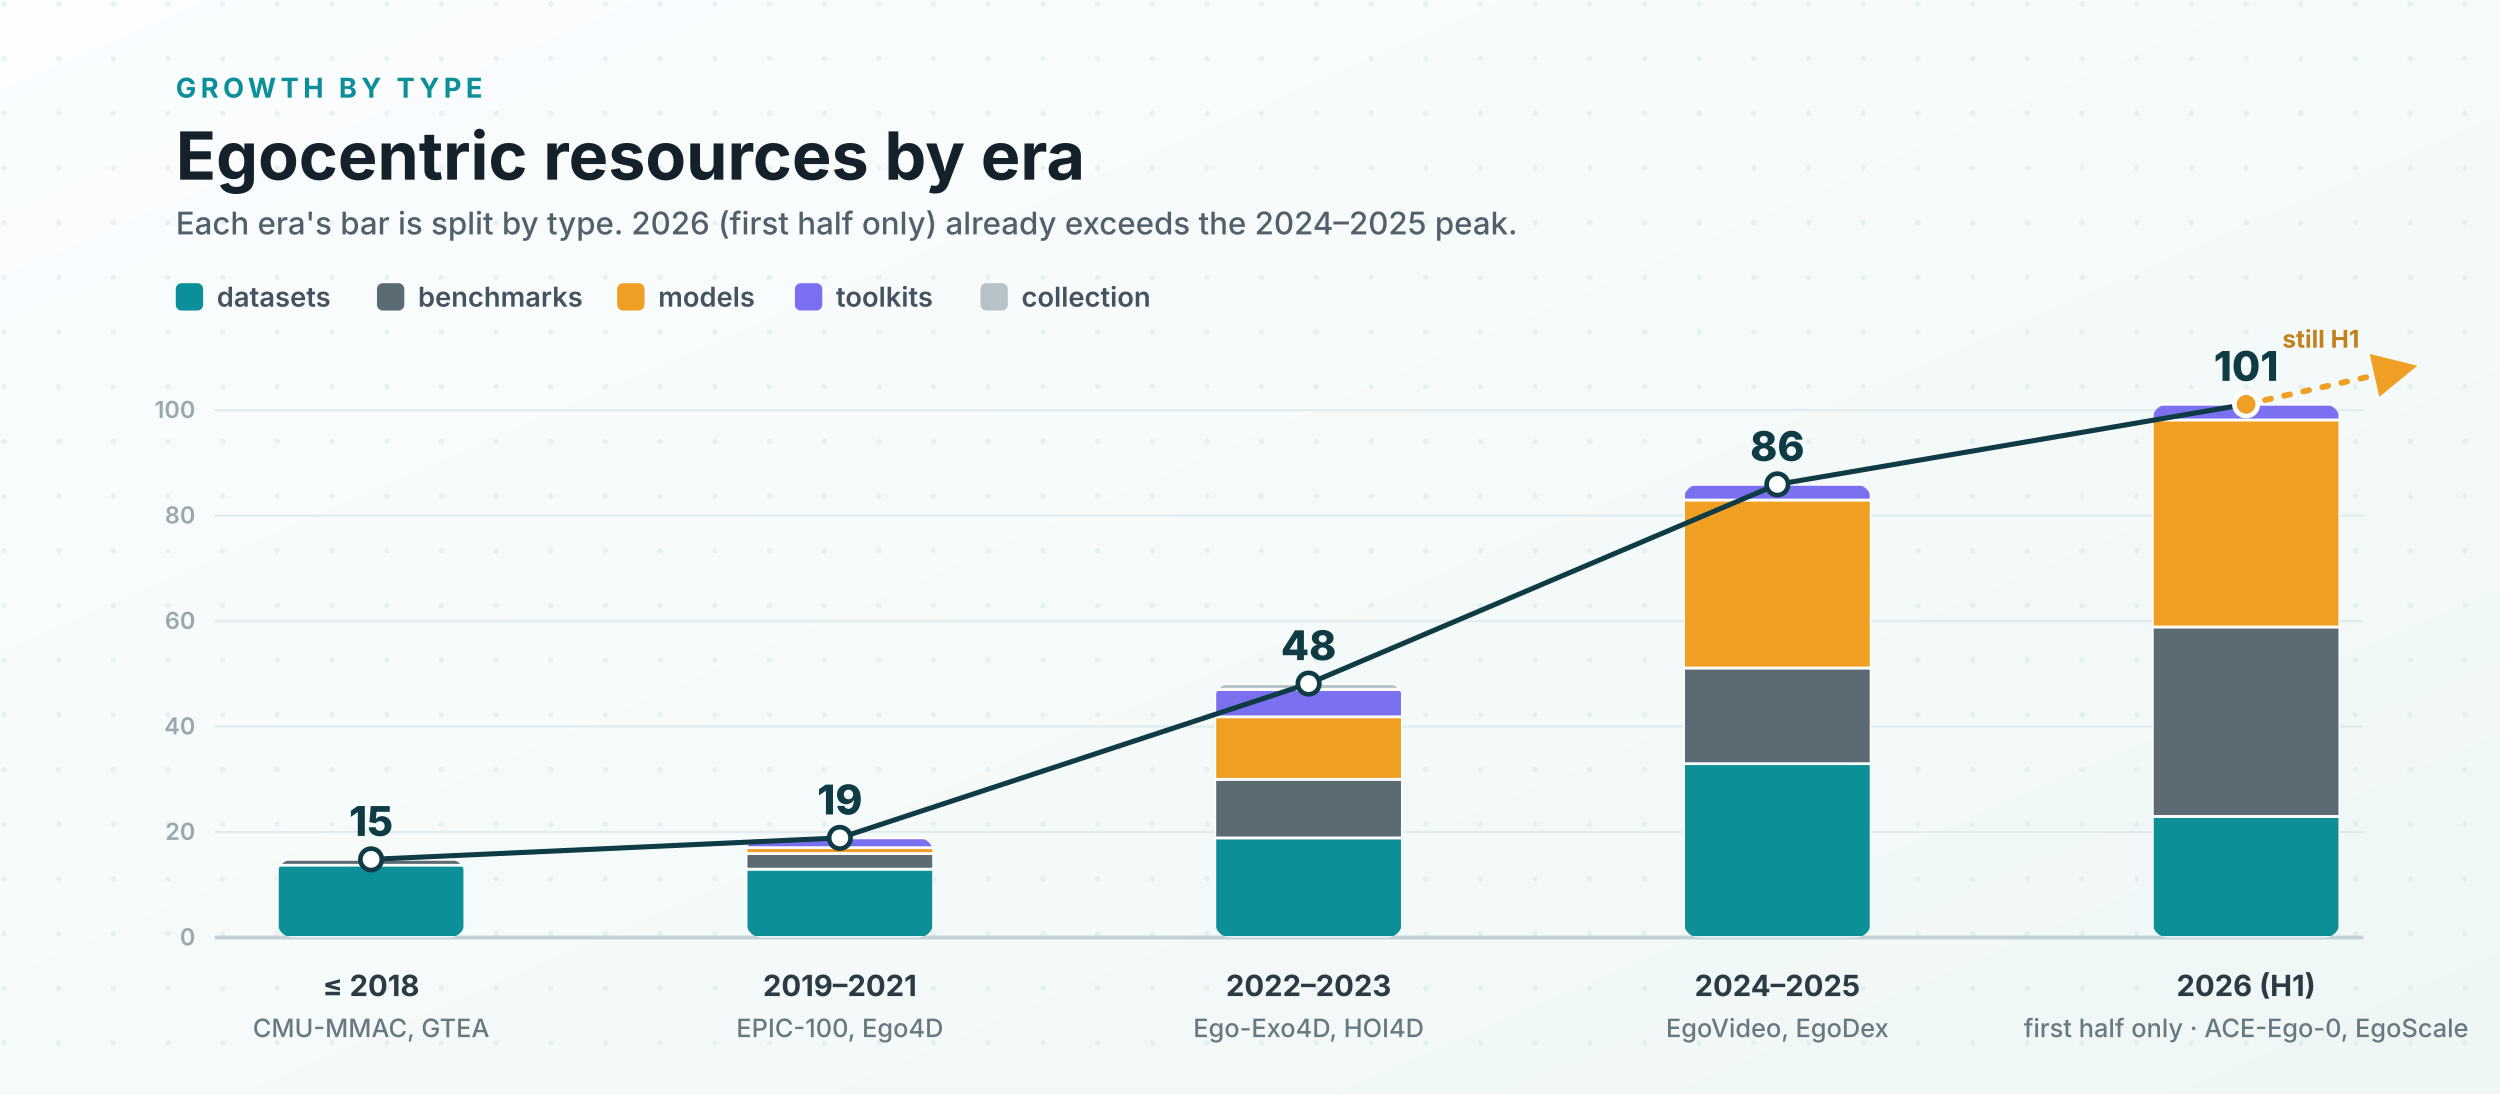
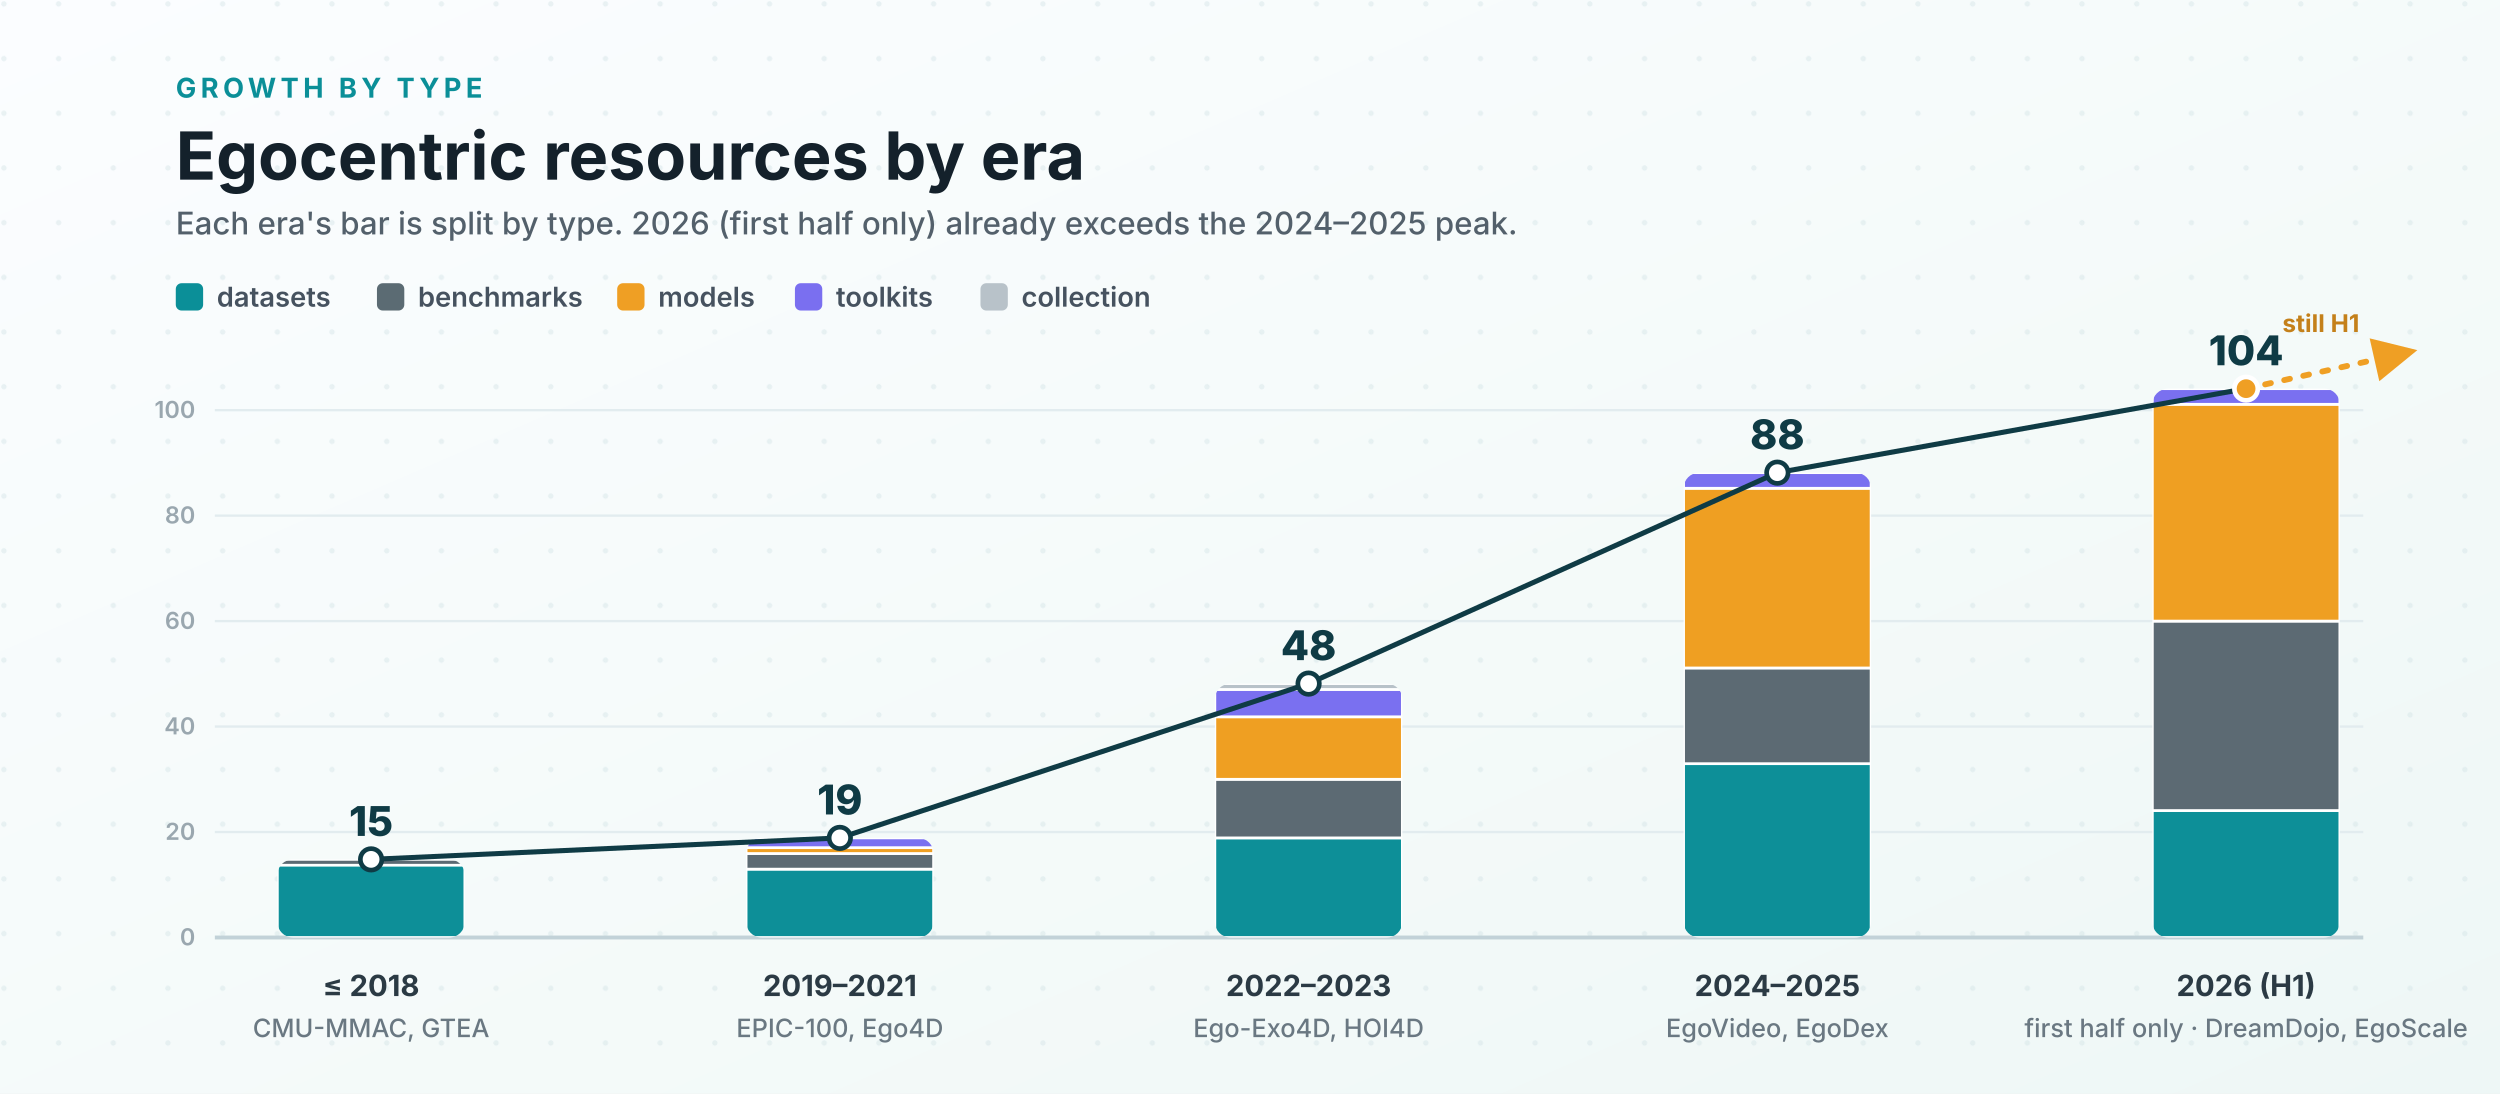
<svg xmlns="http://www.w3.org/2000/svg" viewBox="0 0 1280 560" role="img" aria-labelledby="title desc">
  <defs>
    <linearGradient id="bg" x1="0" x2="1" y1="0" y2="1">
      <stop offset="0" stop-color="#fbfdff" />
      <stop offset="0.6" stop-color="#f4faf9" />
      <stop offset="1" stop-color="#eef7f6" />
    </linearGradient>
    <pattern id="dots" width="28" height="28" patternUnits="userSpaceOnUse">
      <circle cx="2" cy="2" r="1.4" fill="#cfe0e4" opacity="0.4" />
    </pattern>
    <filter id="shadow" x="-14%" y="-14%" width="128%" height="140%">
      <feDropShadow dx="0" dy="6" stdDeviation="7" flood-color="#0f2a33" flood-opacity="0.12" />
    </filter>
    <marker id="up" viewBox="0 0 10 10" refX="6.5" refY="5" markerWidth="7.5" markerHeight="7.5" orient="auto-start-reverse">
      <path d="M0 0 L10 5 L0 10 z" fill="#ef9f24" />
    </marker>
    <clipPath id="c1">
      <rect x="142" y="440" width="96" height="40" rx="8" />
    </clipPath>
    <clipPath id="c2">
      <rect x="382" y="429" width="96" height="51" rx="8" />
    </clipPath>
    <clipPath id="c3">
      <rect x="622" y="350" width="96" height="130" rx="8" />
    </clipPath>
    <clipPath id="c4">
-       <rect x="862" y="248" width="96" height="232" rx="8" />
+       <rect x="862" y="242" width="96" height="238" rx="8" />
    </clipPath>
    <clipPath id="c5">
-       <rect x="1102" y="207" width="96" height="273" rx="8" />
+       <rect x="1102" y="199" width="96" height="281" rx="8" />
    </clipPath>
    <style>
      .ink { fill: #14212b; }
      .kicker { font: 700 14px system-ui, -apple-system, "Segoe UI", sans-serif; fill: #0b8f98; letter-spacing: .16em; }
      .title { font: 700 34px system-ui, -apple-system, "Segoe UI", sans-serif; }
      .subtitle { font: 500 16px system-ui, -apple-system, "Segoe UI", sans-serif; fill: #53606b; }
      .count { font: 800 21px system-ui, -apple-system, "Segoe UI", sans-serif; fill: #0f3b45; }
      .era { font: 700 15px system-ui, -apple-system, "Segoe UI", sans-serif; fill: #2b3a44; }
      .anchor { font: 500 13px system-ui, -apple-system, "Segoe UI", sans-serif; fill: #6a7882; }
      .grid { stroke: #e2ecef; stroke-width: 1.2; }
      .gridlabel { font: 600 12px system-ui, -apple-system, "Segoe UI", sans-serif; fill: #9aa7af; }
      .axis { stroke: #c2d2d8; stroke-width: 2; }
      .trend { stroke: #0f3b45; stroke-width: 2.6; fill: none; stroke-linejoin: round; stroke-linecap: round; }
      .proj { stroke: #ef9f24; stroke-width: 3; fill: none; stroke-dasharray: 3 7; stroke-linecap: round; }
      .note { font: 700 12.5px system-ui, -apple-system, "Segoe UI", sans-serif; fill: #c4801a; }
      .seg { stroke: #ffffff; stroke-width: 1.4; }
      .lg { font: 600 14px system-ui, -apple-system, "Segoe UI", sans-serif; fill: #46525f; }
    </style>
  </defs>
  <rect width="1280" height="560" fill="url(#bg)" />
  <rect width="1280" height="560" fill="url(#dots)" />
  <text class="kicker" x="90" y="50">GROWTH BY TYPE</text>
  <text class="title ink" x="90" y="92">Egocentric resources by era</text>
  <text class="subtitle" x="90" y="120">Each era's bar is split by type. 2026 (first half only) already exceeds the 2024–2025 peak.</text>
  <g>
    <rect x="90" y="145" width="14" height="14" rx="3" fill="#0b8f98" />
    <text class="lg" x="111" y="157">datasets</text>
    <rect x="193" y="145" width="14" height="14" rx="3" fill="#5b6b73" />
    <text class="lg" x="214" y="157">benchmarks</text>
    <rect x="316" y="145" width="14" height="14" rx="3" fill="#ef9f24" />
    <text class="lg" x="337" y="157">models</text>
    <rect x="407" y="145" width="14" height="14" rx="3" fill="#7a6ff0" />
    <text class="lg" x="428" y="157">toolkits</text>
    <rect x="502" y="145" width="14" height="14" rx="3" fill="#b8c2c9" />
    <text class="lg" x="523" y="157">collection</text>
  </g>
  <line class="grid" x1="110" y1="426" x2="1210" y2="426" />
  <line class="grid" x1="110" y1="372" x2="1210" y2="372" />
  <line class="grid" x1="110" y1="318" x2="1210" y2="318" />
  <line class="grid" x1="110" y1="264" x2="1210" y2="264" />
  <line class="grid" x1="110" y1="210" x2="1210" y2="210" />
  <text class="gridlabel" x="100" y="484" text-anchor="end">0</text>
  <text class="gridlabel" x="100" y="430" text-anchor="end">20</text>
  <text class="gridlabel" x="100" y="376" text-anchor="end">40</text>
  <text class="gridlabel" x="100" y="322" text-anchor="end">60</text>
  <text class="gridlabel" x="100" y="268" text-anchor="end">80</text>
  <text class="gridlabel" x="100" y="214" text-anchor="end">100</text>
  <line class="axis" x1="110" y1="480" x2="1210" y2="480" />
  <g clip-path="url(#c1)" filter="url(#shadow)">
    <rect class="seg" x="142" y="442" width="96" height="38" fill="#0b8f98" />
    <rect class="seg" x="142" y="440" width="96" height="3" fill="#5b6b73" />
  </g>
  <g clip-path="url(#c2)" filter="url(#shadow)">
    <rect class="seg" x="382" y="445" width="96" height="35" fill="#0b8f98" />
    <rect class="seg" x="382" y="437" width="96" height="8" fill="#5b6b73" />
    <rect class="seg" x="382" y="434" width="96" height="3" fill="#ef9f24" />
    <rect class="seg" x="382" y="429" width="96" height="5" fill="#7a6ff0" />
  </g>
  <g clip-path="url(#c3)" filter="url(#shadow)">
    <rect class="seg" x="622" y="429" width="96" height="51" fill="#0b8f98" />
    <rect class="seg" x="622" y="399" width="96" height="30" fill="#5b6b73" />
    <rect class="seg" x="622" y="367" width="96" height="32" fill="#ef9f24" />
    <rect class="seg" x="622" y="353" width="96" height="14" fill="#7a6ff0" />
    <rect class="seg" x="622" y="350" width="96" height="3" fill="#b8c2c9" />
  </g>
  <g clip-path="url(#c4)" filter="url(#shadow)">
    <rect class="seg" x="862" y="391" width="96" height="89" fill="#0b8f98" />
    <rect class="seg" x="862" y="342" width="96" height="49" fill="#5b6b73" />
-     <rect class="seg" x="862" y="256" width="96" height="86" fill="#ef9f24" />
-     <rect class="seg" x="862" y="248" width="96" height="8" fill="#7a6ff0" />
+     <rect class="seg" x="862" y="250" width="96" height="92" fill="#ef9f24" />
+     <rect class="seg" x="862" y="242" width="96" height="8" fill="#7a6ff0" />
  </g>
  <g clip-path="url(#c5)" filter="url(#shadow)">
-     <rect class="seg" x="1102" y="418" width="96" height="62" fill="#0b8f98" />
-     <rect class="seg" x="1102" y="321" width="96" height="97" fill="#5b6b73" />
-     <rect class="seg" x="1102" y="215" width="96" height="106" fill="#ef9f24" />
-     <rect class="seg" x="1102" y="207" width="96" height="8" fill="#7a6ff0" />
+     <rect class="seg" x="1102" y="415" width="96" height="65" fill="#0b8f98" />
+     <rect class="seg" x="1102" y="318" width="96" height="97" fill="#5b6b73" />
+     <rect class="seg" x="1102" y="207" width="96" height="111" fill="#ef9f24" />
+     <rect class="seg" x="1102" y="199" width="96" height="8" fill="#7a6ff0" />
  </g>
-   <polyline class="trend" points="190,440 430,429 670,350 910,248 1150,207" />
-   <path class="proj" d="M1150 207 L1230 189" marker-end="url(#up)" />
-   <text class="note" x="1208" y="178" text-anchor="end">still H1</text>
+   <polyline class="trend" points="190,440 430,429 670,350 910,242 1150,199" />
+   <path class="proj" d="M1150 199 L1230 181" marker-end="url(#up)" />
+   <text class="note" x="1208" y="170" text-anchor="end">still H1</text>
  <g>
    <circle cx="190" cy="440" r="5.5" fill="#ffffff" stroke="#0f3b45" stroke-width="2.4" />
    <circle cx="430" cy="429" r="5.5" fill="#ffffff" stroke="#0f3b45" stroke-width="2.4" />
    <circle cx="670" cy="350" r="5.5" fill="#ffffff" stroke="#0f3b45" stroke-width="2.4" />
-     <circle cx="910" cy="248" r="5.5" fill="#ffffff" stroke="#0f3b45" stroke-width="2.4" />
-     <circle cx="1150" cy="207" r="6" fill="#ef9f24" stroke="#ffffff" stroke-width="2.4" />
+     <circle cx="910" cy="242" r="5.5" fill="#ffffff" stroke="#0f3b45" stroke-width="2.4" />
+     <circle cx="1150" cy="199" r="6" fill="#ef9f24" stroke="#ffffff" stroke-width="2.4" />
  </g>
  <text class="count" x="190" y="428" text-anchor="middle">15</text>
  <text class="count" x="430" y="417" text-anchor="middle">19</text>
  <text class="count" x="670" y="338" text-anchor="middle">48</text>
-   <text class="count" x="910" y="236" text-anchor="middle">86</text>
-   <text class="count" x="1150" y="195" text-anchor="middle">101</text>
+   <text class="count" x="910" y="230" text-anchor="middle">88</text>
+   <text class="count" x="1150" y="187" text-anchor="middle">104</text>
  <text class="era" x="190" y="510" text-anchor="middle">≤ 2018</text>
  <text class="anchor" x="190" y="531" text-anchor="middle">CMU-MMAC, GTEA</text>
  <text class="era" x="430" y="510" text-anchor="middle">2019–2021</text>
  <text class="anchor" x="430" y="531" text-anchor="middle">EPIC-100, Ego4D</text>
  <text class="era" x="670" y="510" text-anchor="middle">2022–2023</text>
  <text class="anchor" x="670" y="531" text-anchor="middle">Ego-Exo4D, HOI4D</text>
  <text class="era" x="910" y="510" text-anchor="middle">2024–2025</text>
  <text class="anchor" x="910" y="531" text-anchor="middle">EgoVideo, EgoDex</text>
  <text class="era" x="1150" y="510" text-anchor="middle">2026 (H1)</text>
-   <text class="anchor" x="1150" y="531" text-anchor="middle">first half only · ACE-Ego-0, EgoScale</text>
+   <text class="anchor" x="1150" y="531" text-anchor="middle">first half only · DreamDojo, EgoScale</text>
</svg>
